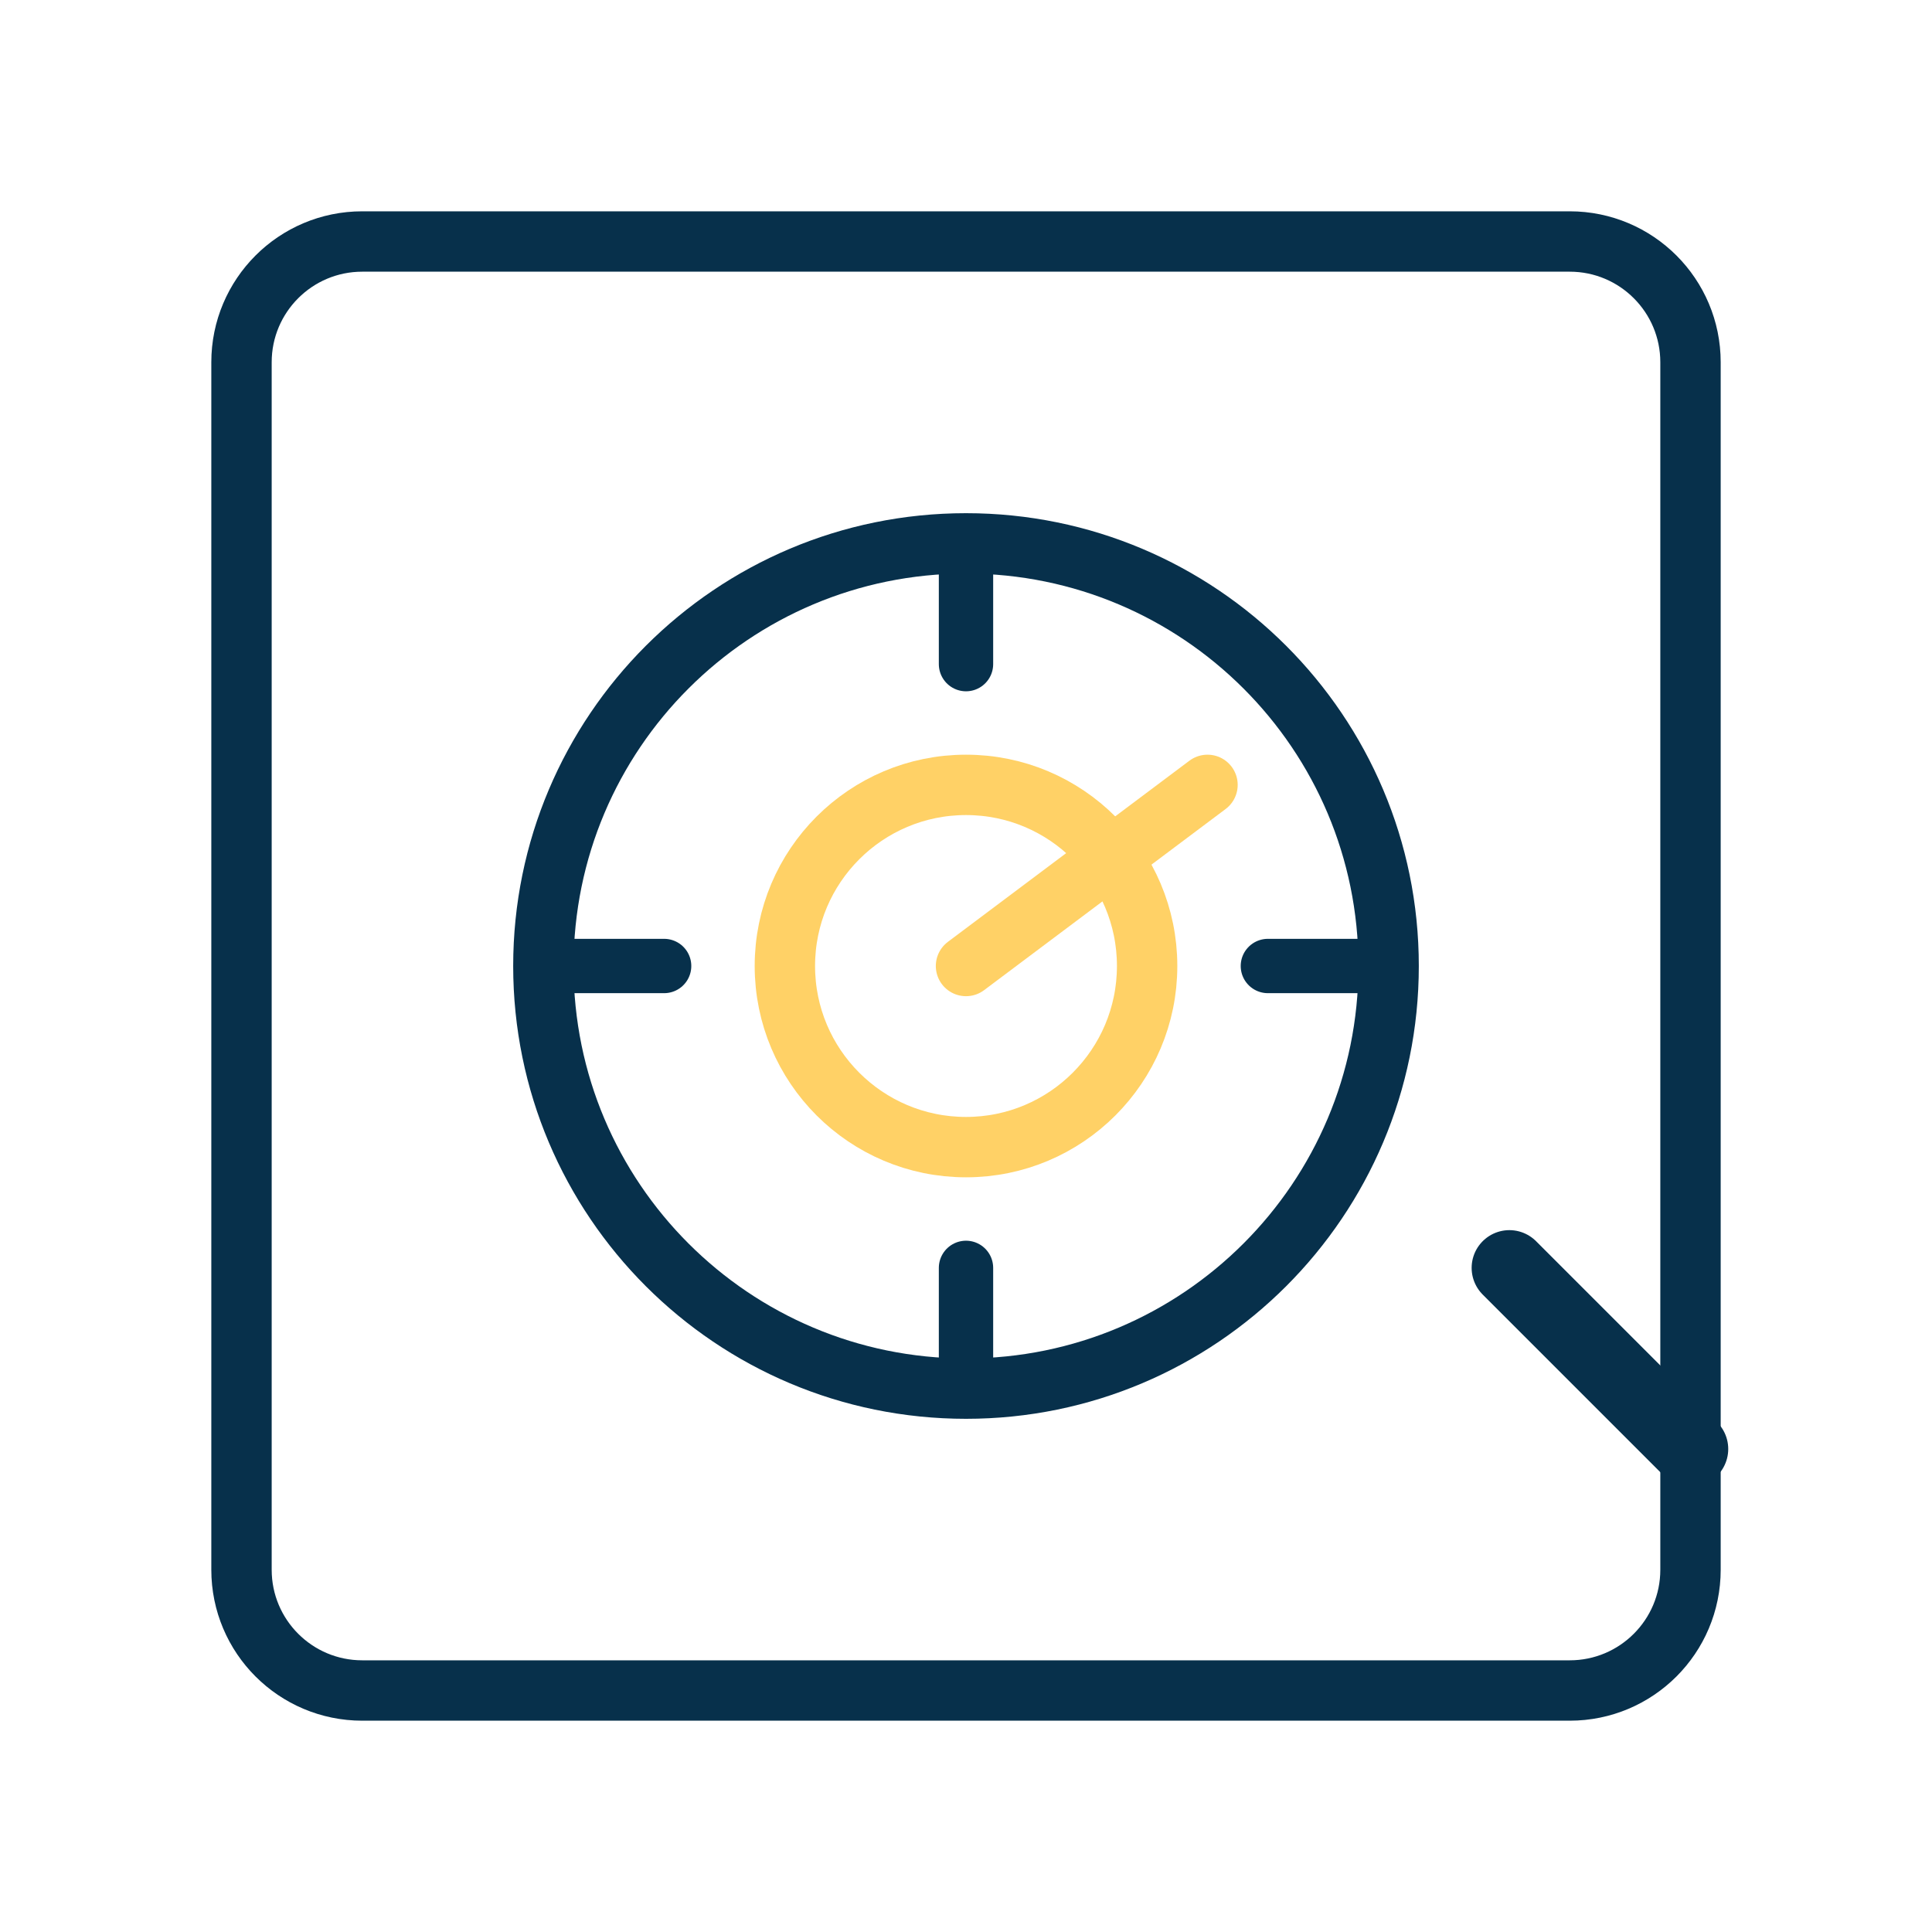
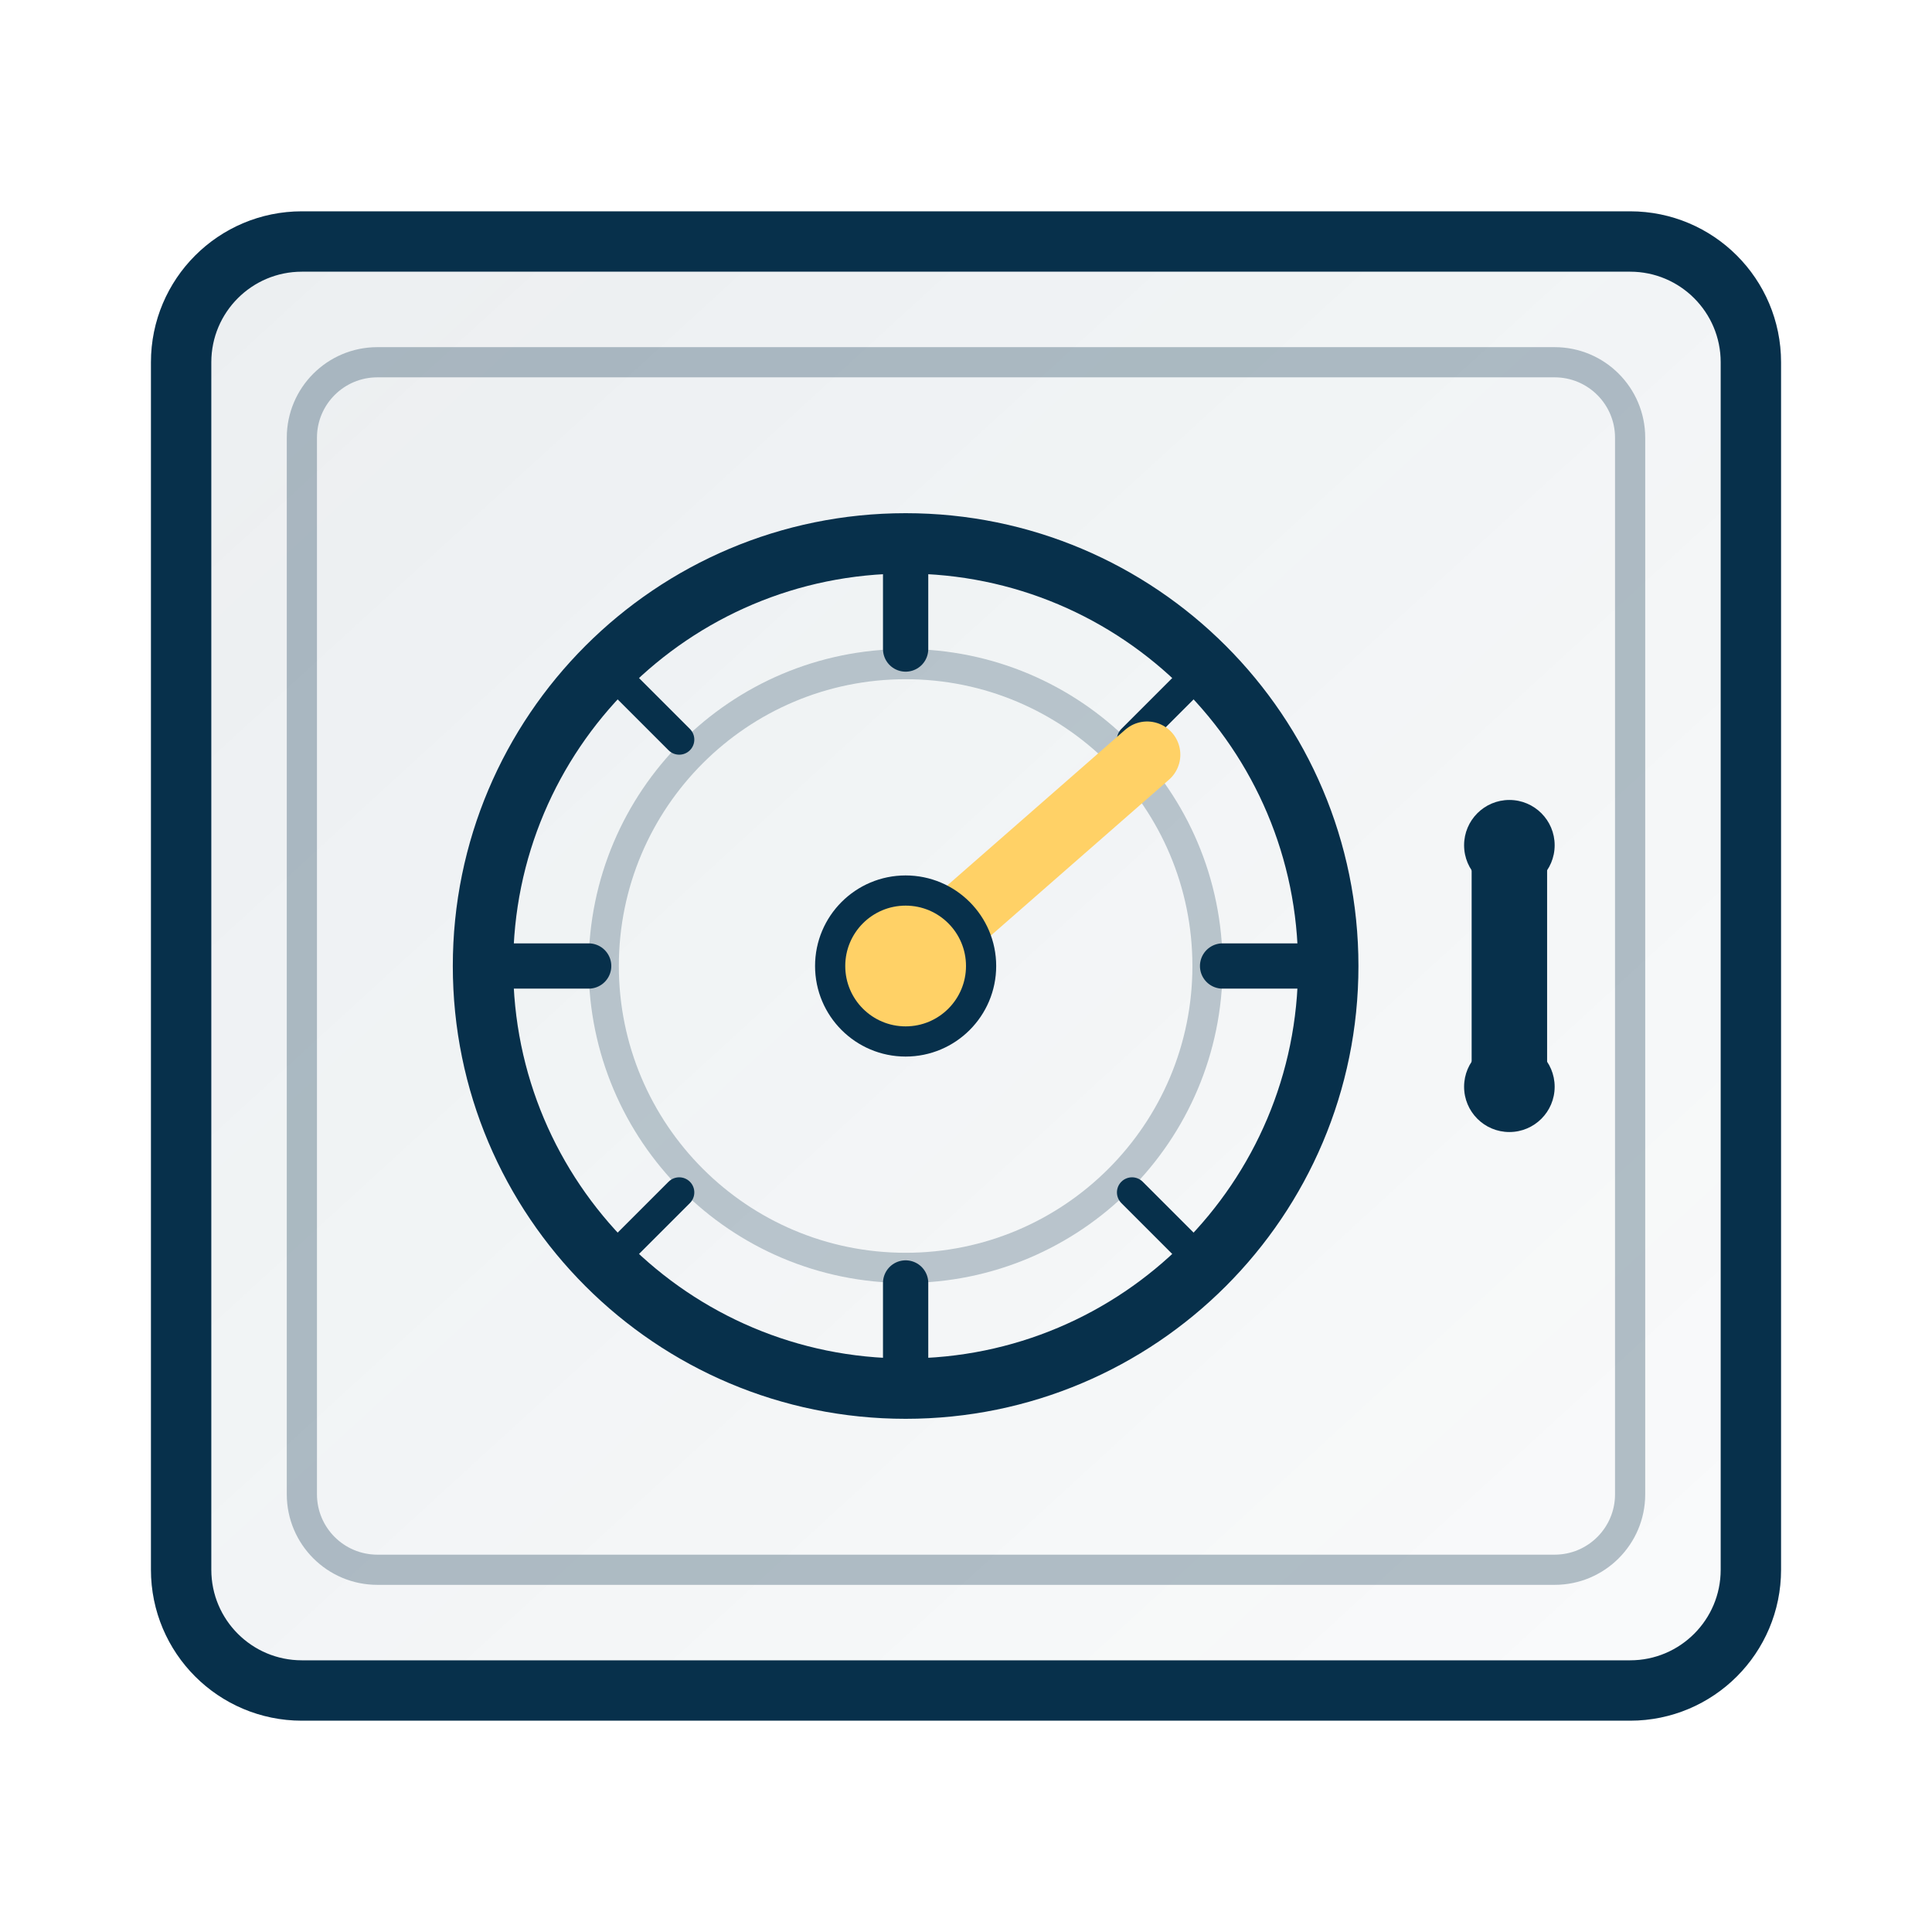
<svg xmlns="http://www.w3.org/2000/svg" viewBox="0 0 64 64" width="64" height="64" fill="none">
-   <rect x="8" y="8" width="48" height="48" rx="4" stroke="#07304b" stroke-width="2" />
-   <circle cx="32" cy="32" r="14" stroke="#07304b" stroke-width="2" />
-   <circle cx="32" cy="32" r="6" stroke="#ffd166" stroke-width="2" />
-   <line x1="32" y1="18" x2="32" y2="22" stroke="#07304b" stroke-width="1.8" stroke-linecap="round" />
-   <line x1="32" y1="42" x2="32" y2="46" stroke="#07304b" stroke-width="1.8" stroke-linecap="round" />
-   <line x1="18" y1="32" x2="22" y2="32" stroke="#07304b" stroke-width="1.8" stroke-linecap="round" />
-   <line x1="42" y1="32" x2="46" y2="32" stroke="#07304b" stroke-width="1.8" stroke-linecap="round" />
-   <line x1="32" y1="32" x2="40" y2="26" stroke="#ffd166" stroke-width="2" stroke-linecap="round" />
-   <line x1="50" y1="42" x2="56" y2="48" stroke="#07304b" stroke-width="2.5" stroke-linecap="round" />
+   <defs>
+     <linearGradient id="vault-bg" x1="0" y1="0" x2="1" y2="1">
+       <stop offset="0%" stop-color="#07304b" stop-opacity="0.08" />
+       <stop offset="100%" stop-color="#07304b" stop-opacity="0.02" />
+     </linearGradient>
+   </defs>
+   <rect x="6" y="8" width="52" height="48" rx="4" fill="url(#vault-bg)" stroke="#07304b" stroke-width="2" />
+   <rect x="10" y="12" width="44" height="40" rx="2.5" stroke="#07304b" stroke-width="1" opacity="0.3" />
+   <circle cx="30" cy="32" r="14" stroke="#07304b" stroke-width="2" />
+   <circle cx="30" cy="32" r="10" stroke="#07304b" stroke-width="1" opacity="0.25" />
+   <line x1="30" y1="19" x2="30" y2="21.5" stroke="#07304b" stroke-width="1.5" stroke-linecap="round" />
+   <line x1="30" y1="42.5" x2="30" y2="45" stroke="#07304b" stroke-width="1.5" stroke-linecap="round" />
+   <line x1="17" y1="32" x2="19.5" y2="32" stroke="#07304b" stroke-width="1.5" stroke-linecap="round" />
+   <line x1="40.5" y1="32" x2="43" y2="32" stroke="#07304b" stroke-width="1.5" stroke-linecap="round" />
+   <line x1="20.8" y1="22.8" x2="22.5" y2="24.5" stroke="#07304b" stroke-width="1" stroke-linecap="round" />
+   <line x1="37.5" y1="39.5" x2="39.2" y2="41.2" stroke="#07304b" stroke-width="1" stroke-linecap="round" />
+   <line x1="20.8" y1="41.2" x2="22.5" y2="39.5" stroke="#07304b" stroke-width="1" stroke-linecap="round" />
+   <line x1="37.5" y1="24.5" x2="39.2" y2="22.8" stroke="#07304b" stroke-width="1" stroke-linecap="round" />
+   <line x1="30" y1="32" x2="38" y2="25" stroke="#ffd166" stroke-width="2.2" stroke-linecap="round" />
+   <circle cx="30" cy="32" r="2.5" fill="#ffd166" stroke="#07304b" stroke-width="1" />
+   <line x1="50" y1="28" x2="50" y2="36" stroke="#07304b" stroke-width="2.5" stroke-linecap="round" />
+   <circle cx="50" cy="28" r="1.5" fill="#07304b" />
+   <circle cx="50" cy="36" r="1.5" fill="#07304b" />
</svg>
